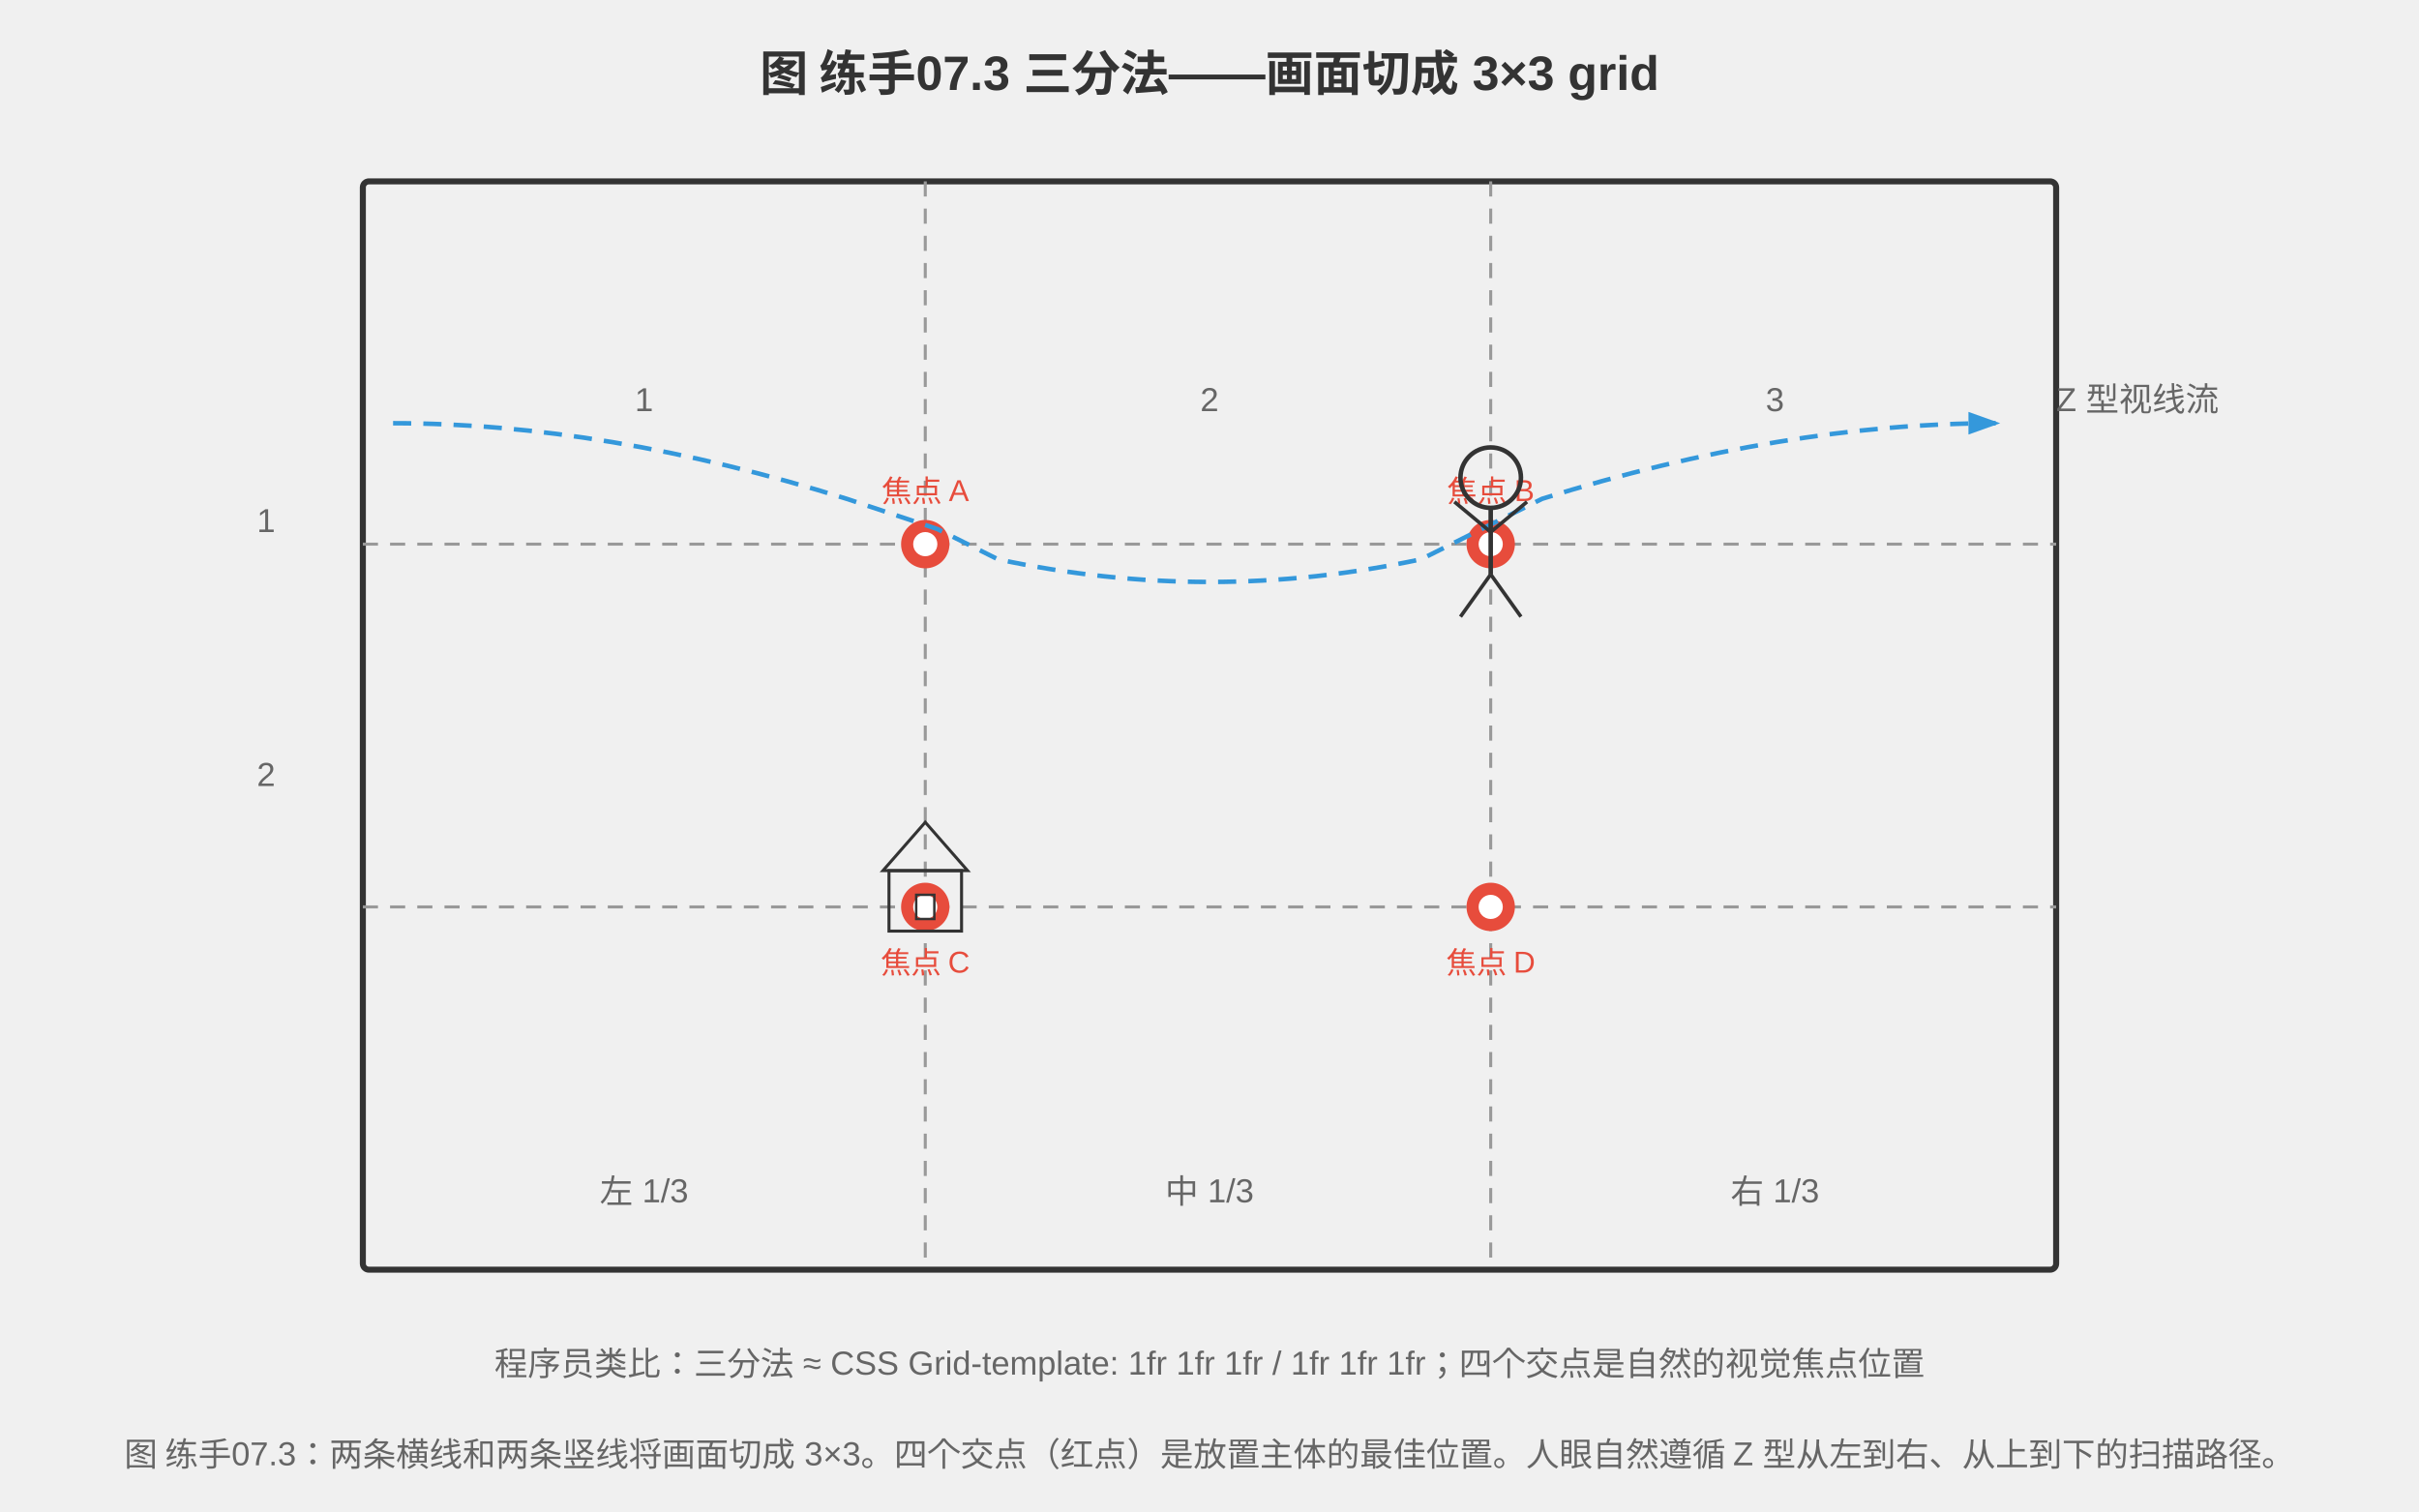
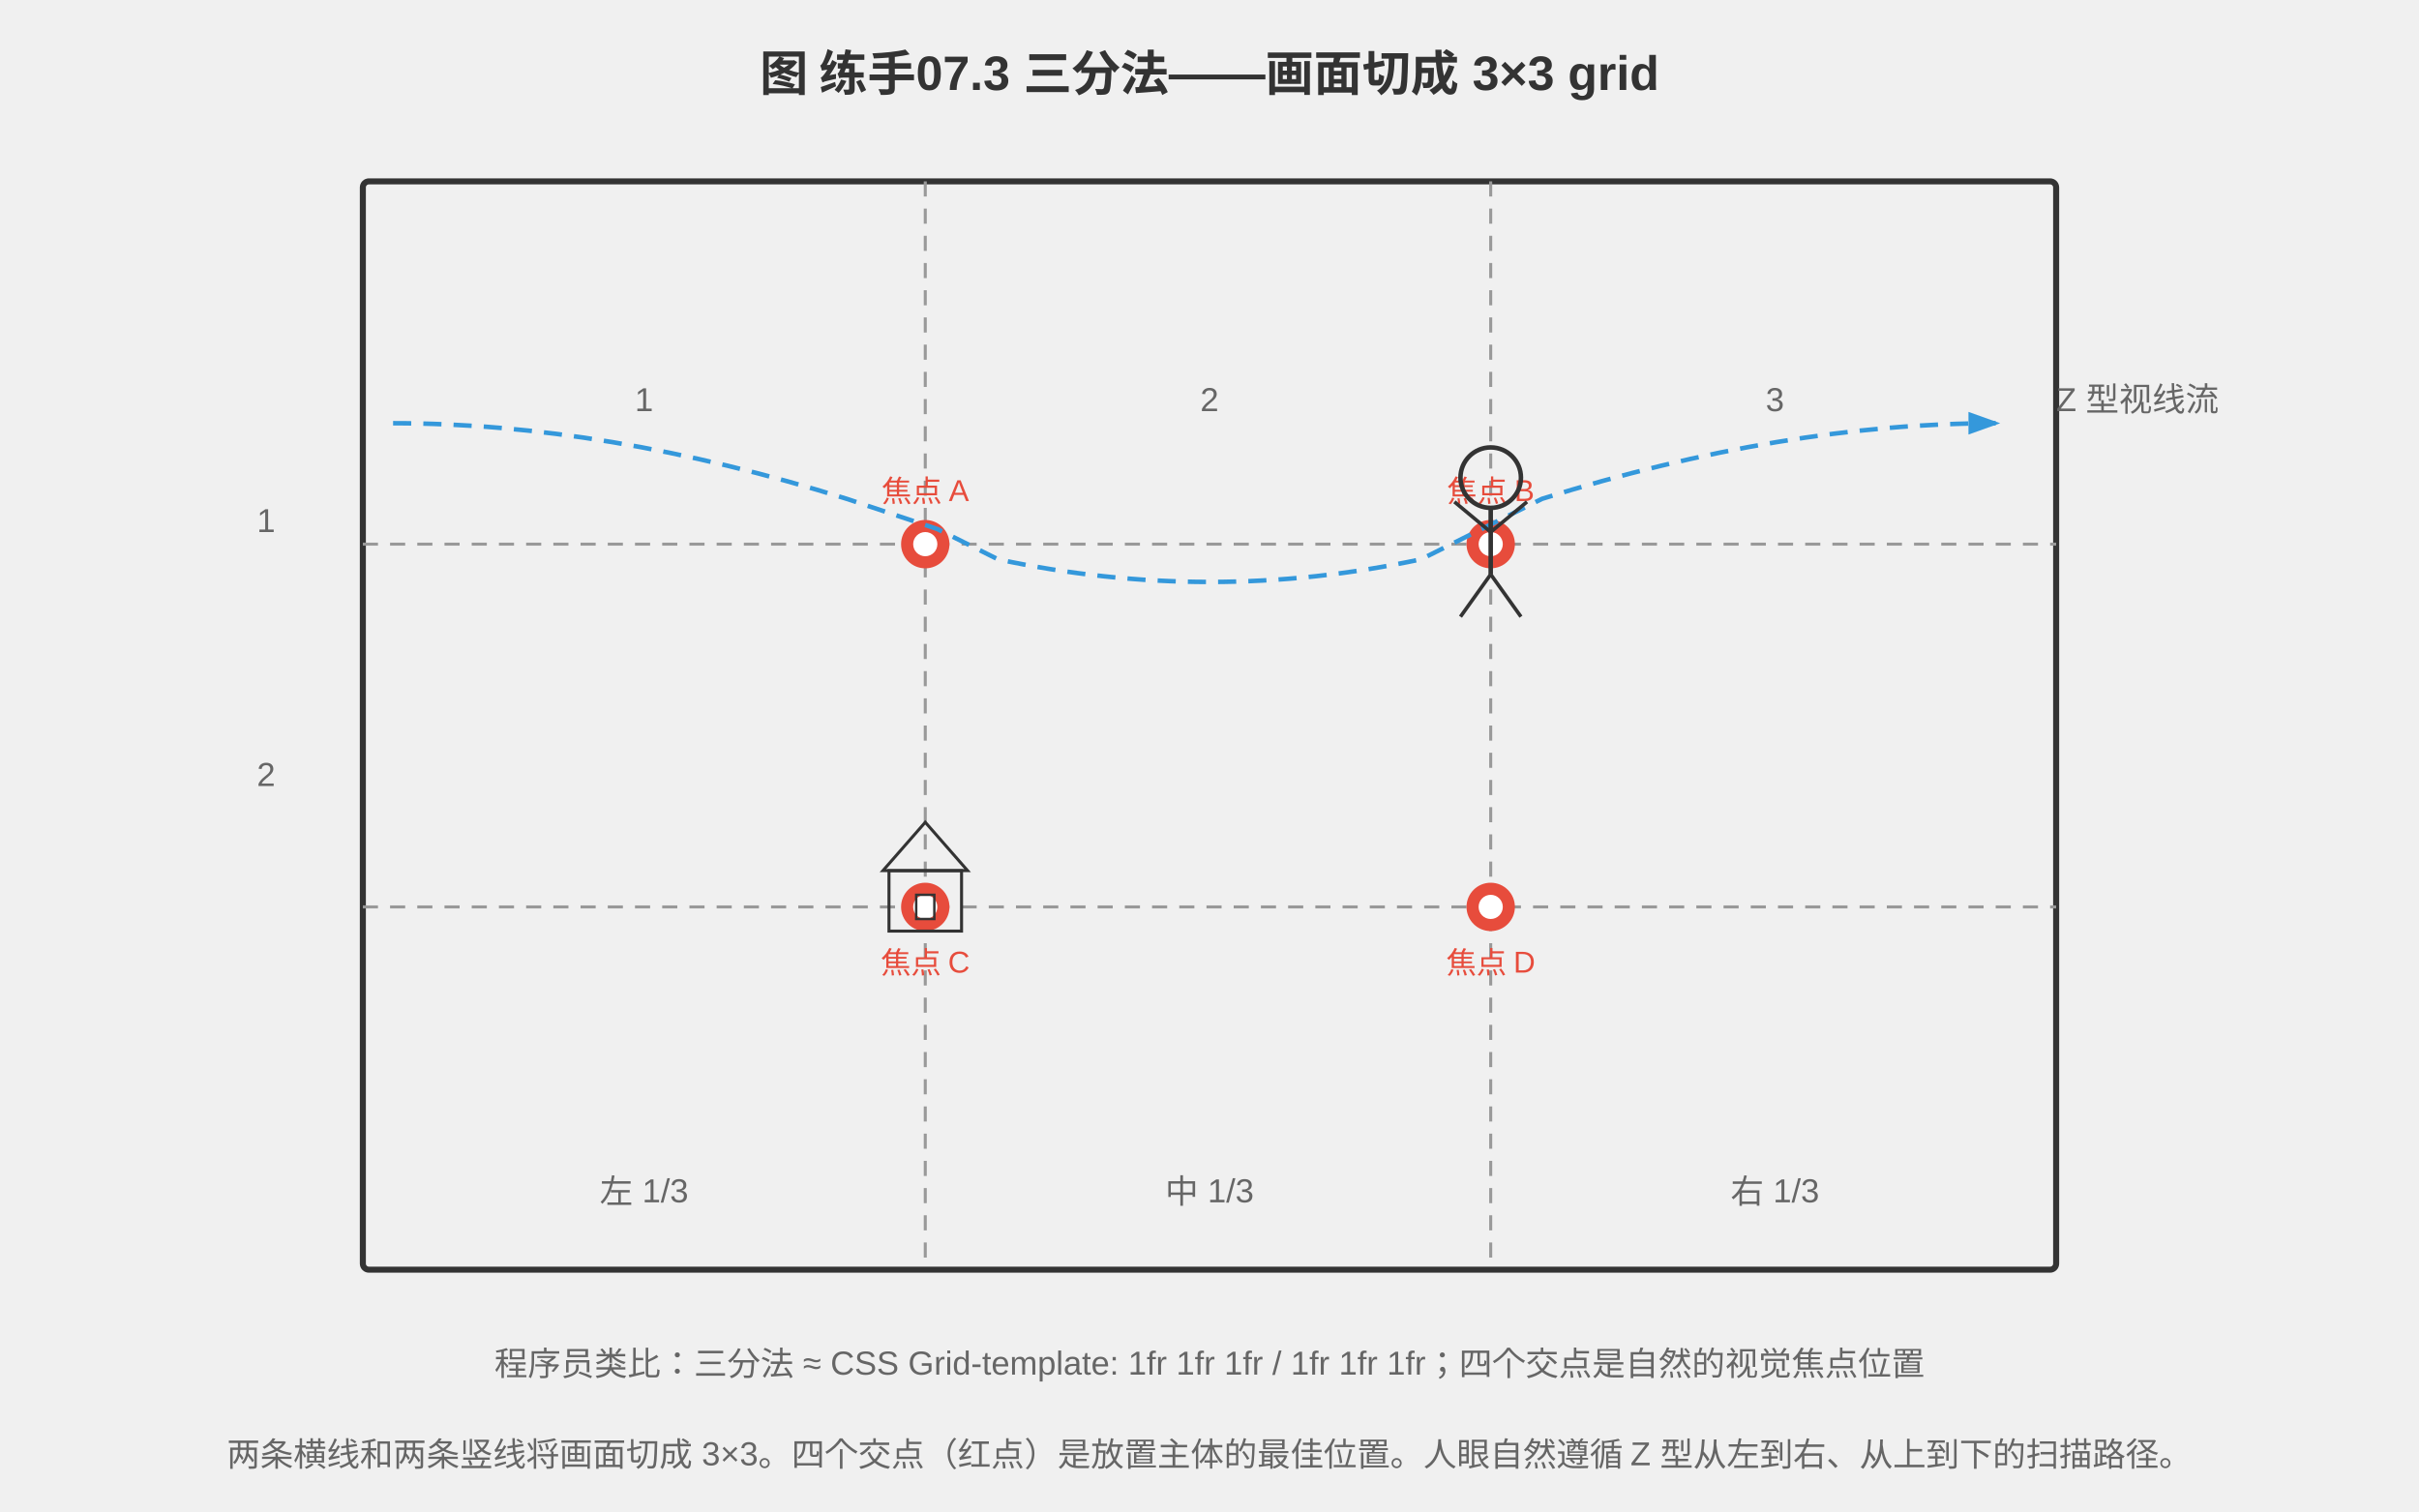
<svg xmlns="http://www.w3.org/2000/svg" viewBox="0 0 800 500" width="800" height="500">
  <style>
    text { font-family: 'PingFang SC','Microsoft YaHei',Arial,sans-serif; }
    .title { font-size: 16px; font-weight: bold; fill: #333; }
    .subtitle { font-size: 11px; fill: #666; }
    .grid-line { stroke: #999; stroke-width: 1; stroke-dasharray: 5,4; }
    .hotspot { fill: #E74C3C; }
    .label { font-size: 10px; fill: #E74C3C; }
    .z-line { stroke: #3498DB; stroke-width: 1.5; stroke-dasharray: 6,4; fill: none; }
    .frame { fill: none; stroke: #333; stroke-width: 2; }
  </style>
  <defs>
    <marker id="arrowblue" markerWidth="7" markerHeight="5" refX="6" refY="2.5" orient="auto">
      <polygon points="0,0 7,2.5 0,5" fill="#3498DB" />
    </marker>
  </defs>
  <text x="400" y="30" class="title" text-anchor="middle">图 练手07.3  三分法——画面切成 3×3 grid</text>
  <rect x="120" y="60" width="560" height="360" class="frame" rx="2" />
  <line x1="306" y1="60" x2="306" y2="420" class="grid-line" />
  <line x1="493" y1="60" x2="493" y2="420" class="grid-line" />
  <line x1="120" y1="180" x2="680" y2="180" class="grid-line" />
  <line x1="120" y1="300" x2="680" y2="300" class="grid-line" />
  <text x="213" y="136" class="subtitle" text-anchor="middle">1</text>
  <text x="400" y="136" class="subtitle" text-anchor="middle">2</text>
  <text x="587" y="136" class="subtitle" text-anchor="middle">3</text>
  <text x="88" y="176" class="subtitle" text-anchor="middle">1</text>
  <text x="88" y="260" class="subtitle" text-anchor="middle">2</text>
  <circle cx="306" cy="180" r="8" class="hotspot" />
  <circle cx="306" cy="180" r="4" fill="white" />
  <text x="306" y="166" class="label" text-anchor="middle">焦点 A</text>
  <circle cx="493" cy="180" r="8" class="hotspot" />
  <circle cx="493" cy="180" r="4" fill="white" />
  <text x="493" y="166" class="label" text-anchor="middle">焦点 B</text>
  <circle cx="306" cy="300" r="8" class="hotspot" />
  <circle cx="306" cy="300" r="4" fill="white" />
  <text x="306" y="322" class="label" text-anchor="middle">焦点 C</text>
  <circle cx="493" cy="300" r="8" class="hotspot" />
  <circle cx="493" cy="300" r="4" fill="white" />
  <text x="493" y="322" class="label" text-anchor="middle">焦点 D</text>
  <path d="M130 140 Q 200 140, 280 165 L 310 175 L 330 185 Q 400 200, 470 185 L 490 175 L 510 165 Q 590 140, 660 140" class="z-line" marker-end="url(#arrowblue)" />
  <text x="680" y="136" class="subtitle" fill="#3498DB">Z 型视线流</text>
  <g transform="translate(493, 180)">
    <circle cx="0" cy="-22" r="10" fill="none" stroke="#333" stroke-width="1.5" />
    <line x1="0" y1="-12" x2="0" y2="10" stroke="#333" stroke-width="1.5" />
    <line x1="0" y1="-4" x2="-12" y2="-14" stroke="#333" stroke-width="1.2" />
    <line x1="0" y1="-4" x2="12" y2="-14" stroke="#333" stroke-width="1.2" />
    <line x1="0" y1="10" x2="-10" y2="24" stroke="#333" stroke-width="1.2" />
    <line x1="0" y1="10" x2="10" y2="24" stroke="#333" stroke-width="1.2" />
  </g>
  <g transform="translate(306, 300)">
    <rect x="-12" y="-12" width="24" height="20" fill="none" stroke="#333" stroke-width="1" />
    <polygon points="-14,-12 0,-28 14,-12" fill="none" stroke="#333" stroke-width="1" />
    <rect x="-3" y="-4" width="6" height="8" fill="none" stroke="#333" stroke-width="0.8" />
  </g>
  <text x="213" y="398" class="subtitle" text-anchor="middle">左 1/3</text>
  <text x="400" y="398" class="subtitle" text-anchor="middle">中 1/3</text>
  <text x="587" y="398" class="subtitle" text-anchor="middle">右 1/3</text>
  <text x="400" y="455" class="subtitle" text-anchor="middle">程序员类比：三分法 ≈ CSS Grid-template: 1fr 1fr 1fr / 1fr 1fr 1fr；四个交点是自然的视觉焦点位置</text>
-   <text x="400" y="485" class="subtitle" text-anchor="middle">图 练手07.3：两条横线和两条竖线将画面切成 3×3。四个交点（红点）是放置主体的最佳位置。人眼自然遵循 Z 型从左到右、从上到下的扫描路径。</text>
+   <text x="400" y="485" class="subtitle" text-anchor="middle">两条横线和两条竖线将画面切成 3×3。四个交点（红点）是放置主体的最佳位置。人眼自然遵循 Z 型从左到右、从上到下的扫描路径。</text>
</svg>
